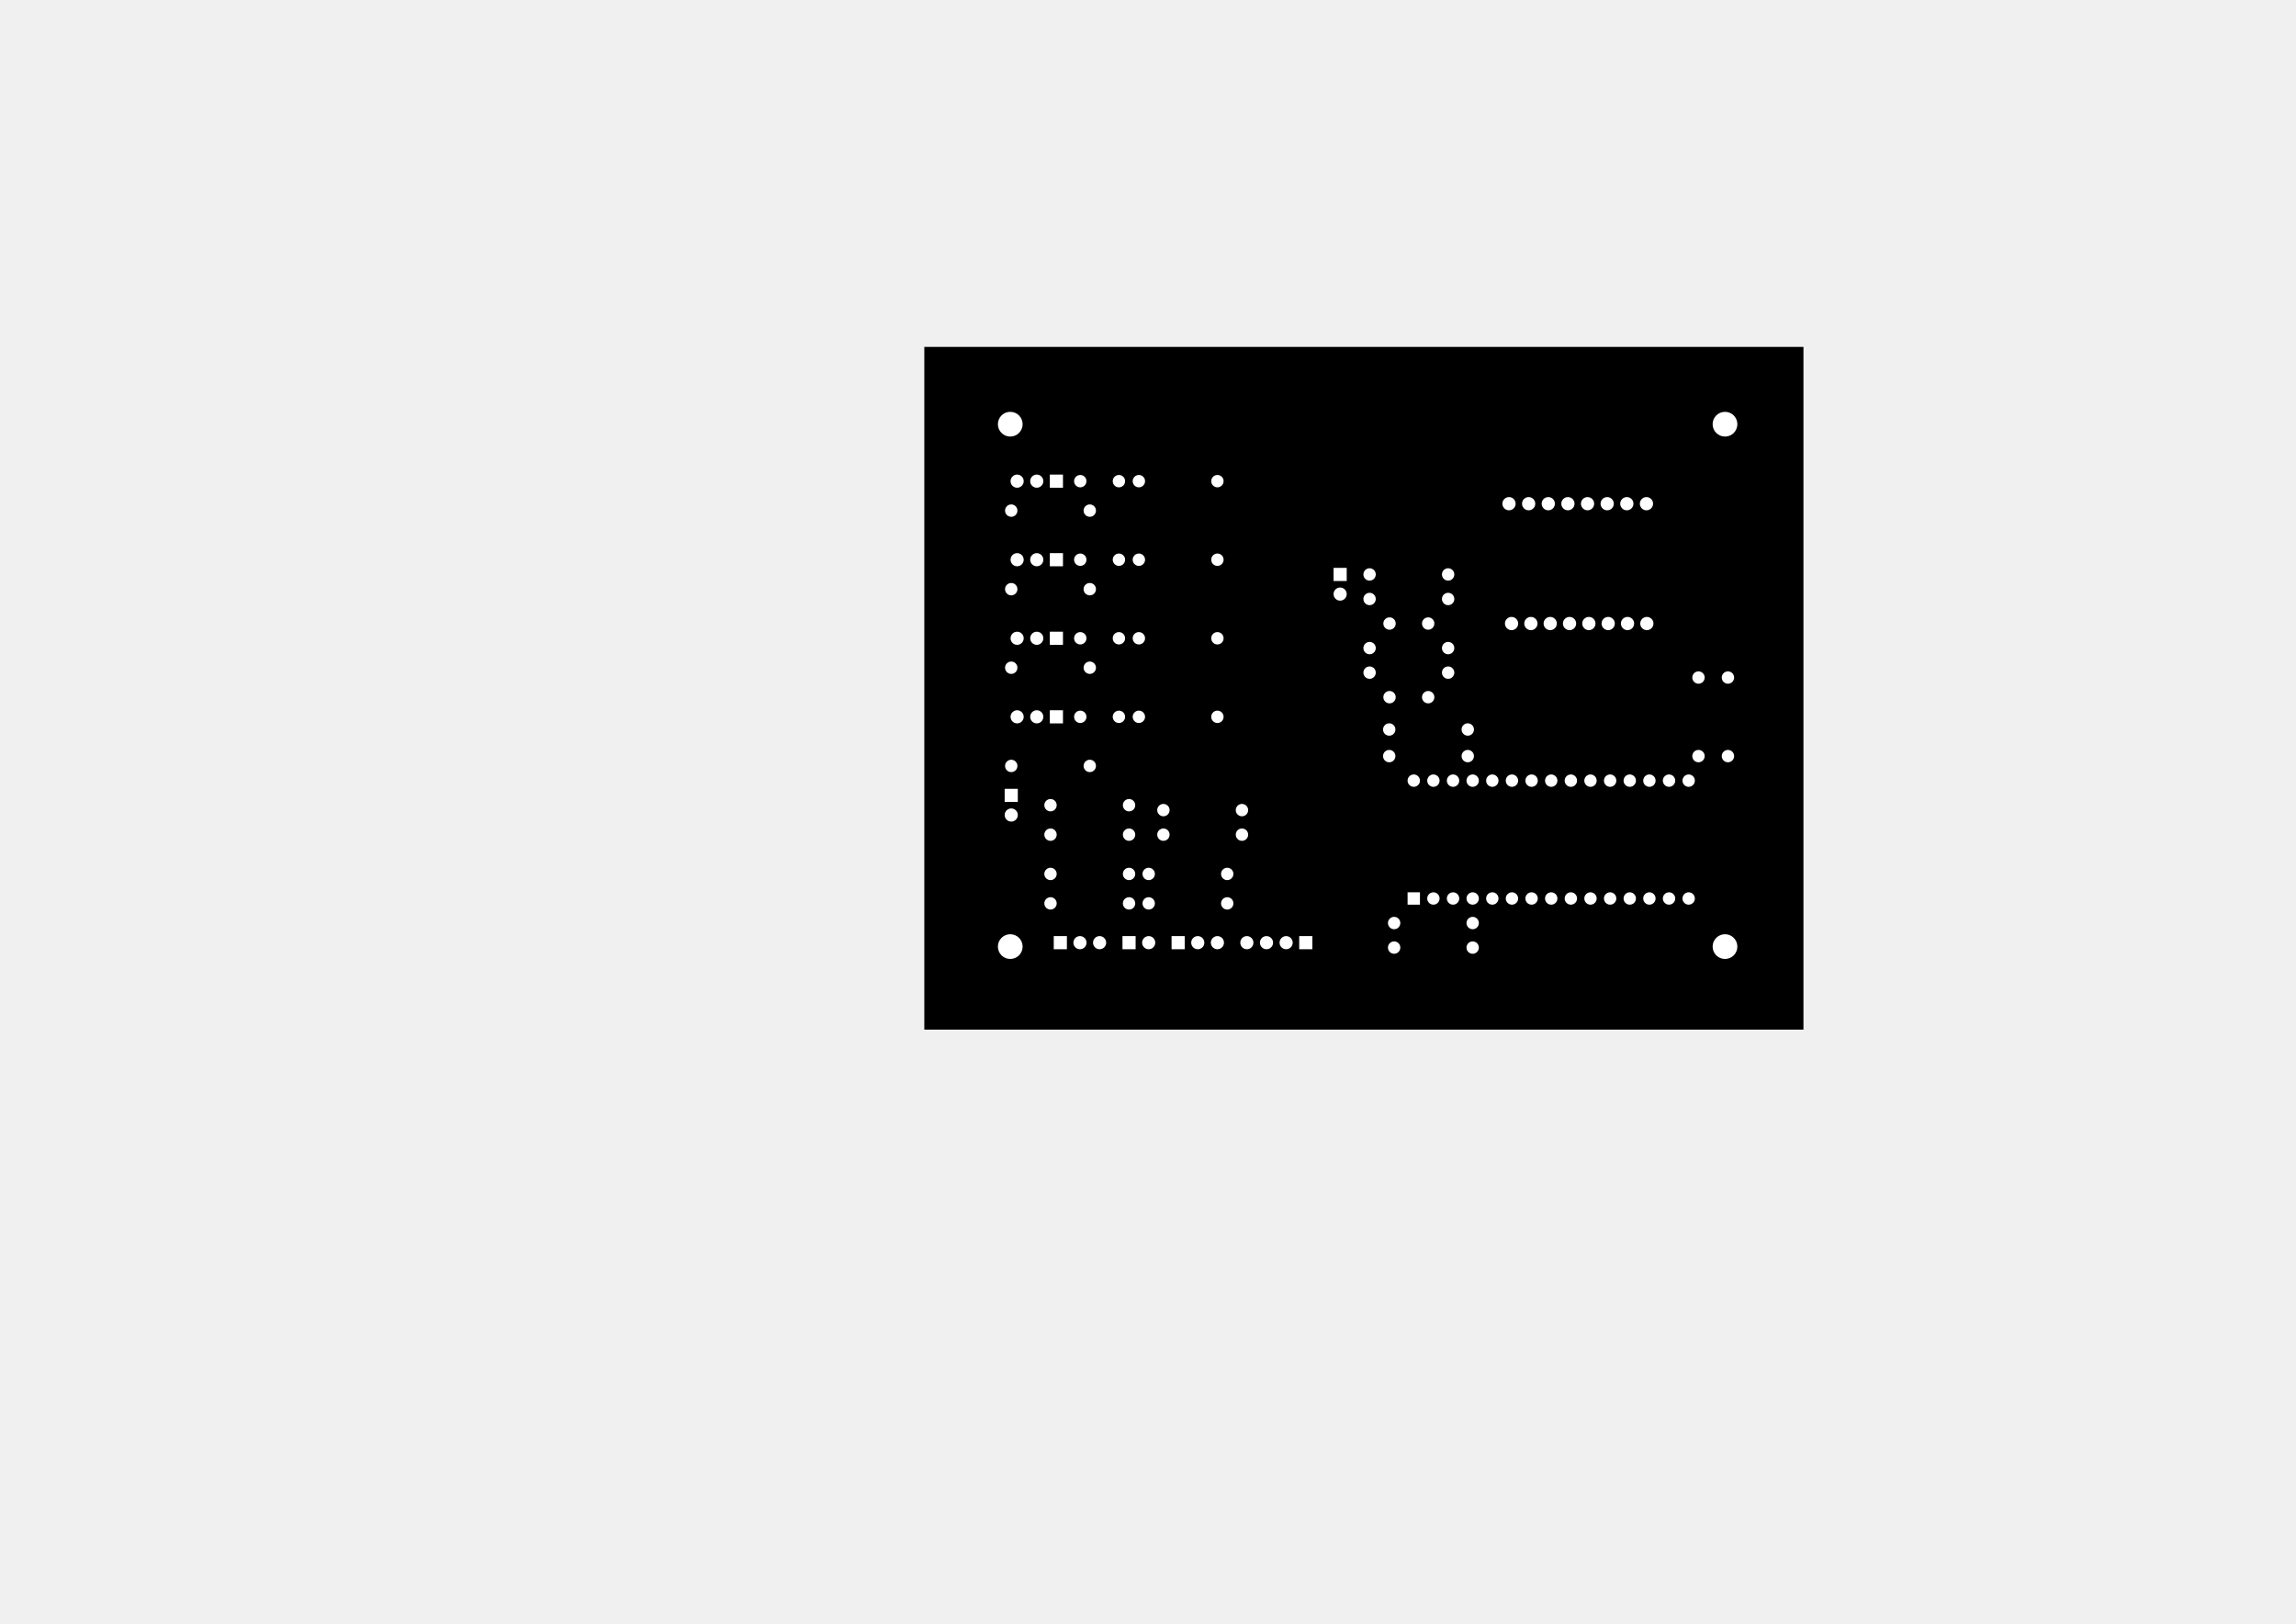
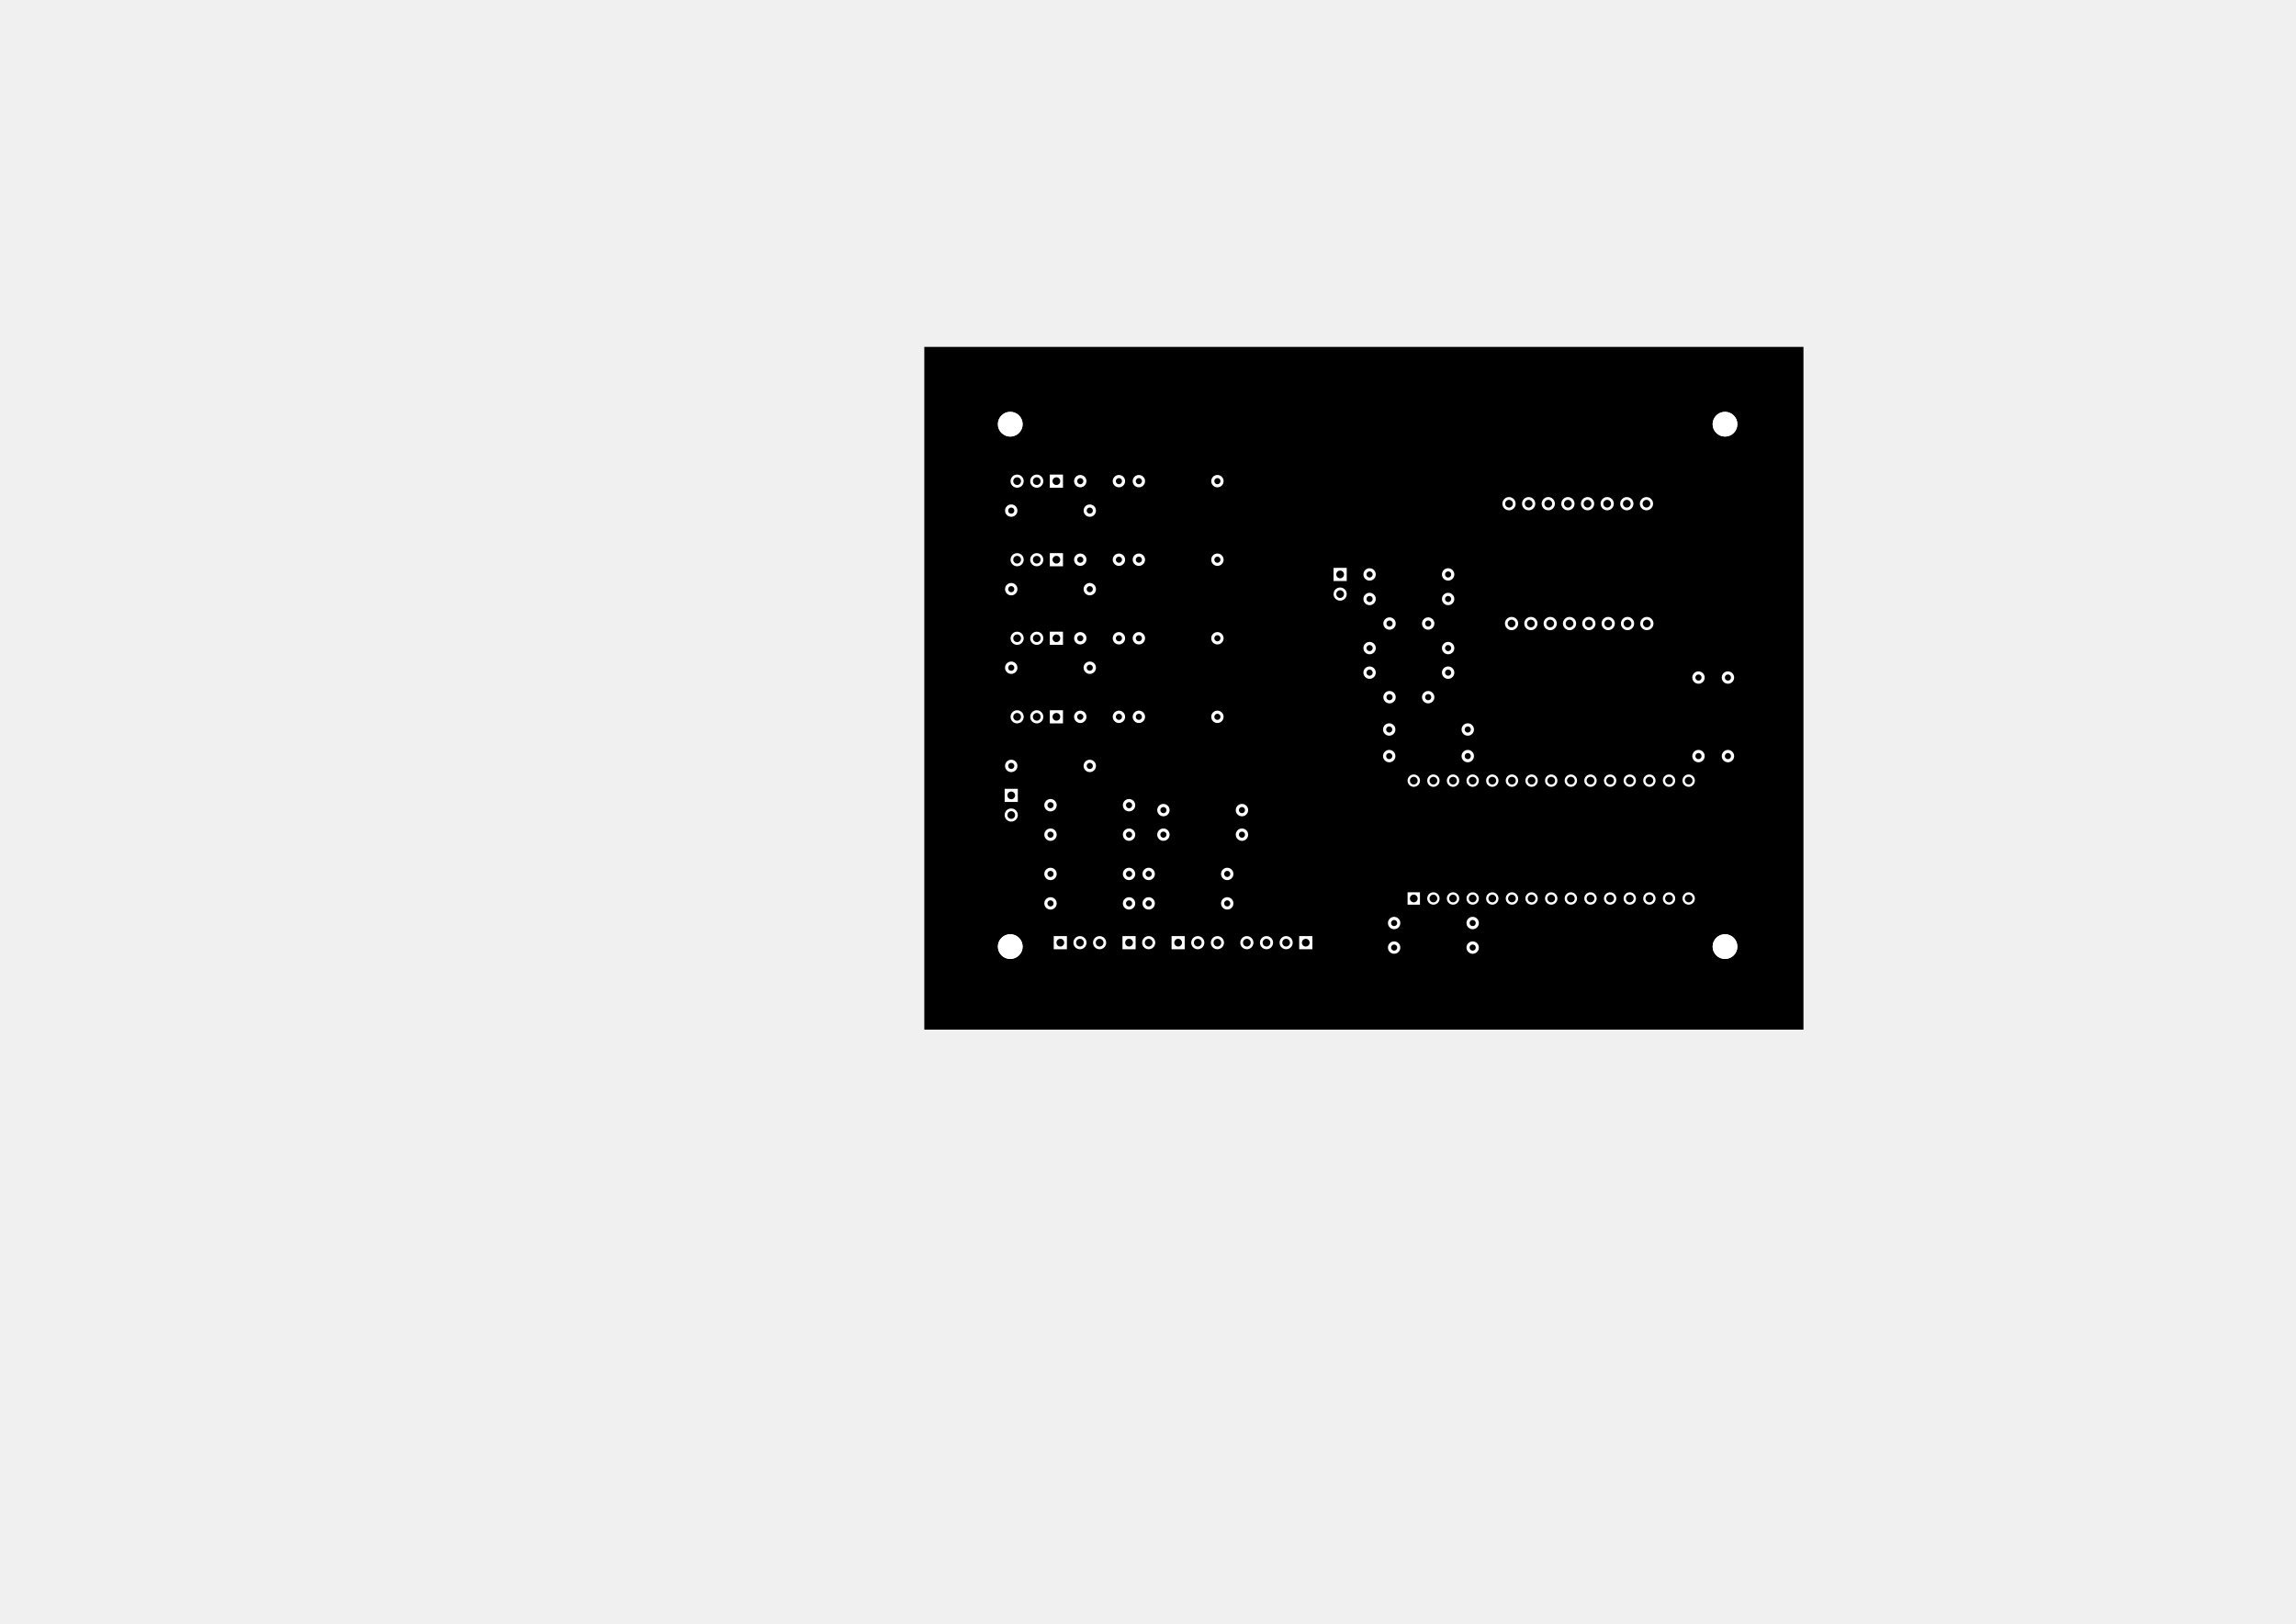
<svg xmlns="http://www.w3.org/2000/svg" version="1.1" width="297.002mm" height="210.007mm" viewBox="0 0 297.002 210.007">
  <g style="fill:#000000; fill-opacity:1;stroke:#000000; stroke-opacity:1; stroke-linecap:round; stroke-linejoin:round;" transform="translate(0 0) scale(1 1)">
</g>
  <g style="fill:#000000; fill-opacity:1; stroke:none;">
    <rect x="119.566" y="44.866" width="113.722" height="88.298" rx="0" />
+     <path style="fill:#FFFFFF; fill-opacity:1; stroke:none;fill-rule:evenodd;" d="M 135.802,61.38 137.502,61.38 137.502,63.08 135.802,63.08 Z" />
  </g>
  <g style="fill:#FFFFFF; fill-opacity:1; stroke:none;">
-     <circle cx="207.9" cy="65.145" r="0.856" />
-     <circle cx="203.03" cy="80.645" r="0.856" />
-     <circle cx="195.53" cy="80.645" r="0.856" />
-     <circle cx="210.53" cy="80.645" r="0.856" />
-     <circle cx="205.36" cy="65.145" r="0.856" />
-     <circle cx="200.53" cy="80.645" r="0.856" />
-     <circle cx="205.53" cy="80.645" r="0.856" />
-     <circle cx="208.03" cy="80.645" r="0.856" />
-     <circle cx="195.2" cy="65.145" r="0.856" />
-     <circle cx="198.03" cy="80.645" r="0.856" />
-     <circle cx="213.03" cy="80.645" r="0.856" />
-     <circle cx="210.44" cy="65.145" r="0.856" />
-     <circle cx="200.28" cy="65.145" r="0.856" />
-     <circle cx="212.98" cy="65.145" r="0.856" />
-     <circle cx="197.74" cy="65.145" r="0.856" />
-     <circle cx="202.82" cy="65.145" r="0.856" />
-     <path style="fill:#FFFFFF; fill-opacity:1; stroke:none;fill-rule:evenodd;" d="M 135.802,61.38 137.502,61.38 137.502,63.08 135.802,63.08 Z" />
    <circle cx="134.112" cy="62.23" r="0.85" />
    <circle cx="131.572" cy="62.23" r="0.85" />
    <path style="fill:#FFFFFF; fill-opacity:1; stroke:none;fill-rule:evenodd;" d="M 135.802,81.7 137.502,81.7 137.502,83.4 135.802,83.4 Z" />
    <circle cx="134.112" cy="82.55" r="0.85" />
    <circle cx="131.572" cy="82.55" r="0.85" />
    <circle cx="160.655" cy="107.95" r="0.8" />
    <circle cx="150.495" cy="107.95" r="0.8" />
    <circle cx="177.165" cy="83.82" r="0.8" />
    <circle cx="187.325" cy="83.82" r="0.8" />
    <circle cx="179.745" cy="80.645" r="0.8" />
    <circle cx="184.745" cy="80.645" r="0.8" />
    <circle cx="139.74" cy="72.39" r="0.8" />
    <circle cx="144.74" cy="72.39" r="0.8" />
    <path style="fill:#FFFFFF; fill-opacity:1; stroke:none;fill-rule:evenodd;" d="M 168.06,121.07 169.76,121.07 169.76,122.77 168.06,122.77 Z" />
    <circle cx="166.37" cy="121.92" r="0.85" />
    <circle cx="163.83" cy="121.92" r="0.85" />
    <circle cx="161.29" cy="121.92" r="0.85" />
    <circle cx="147.32" cy="92.71" r="0.8" />
    <circle cx="157.48" cy="92.71" r="0.8" />
    <circle cx="223.139" cy="54.864" r="1.6" />
    <circle cx="130.683" cy="122.428" r="1.6" />
    <circle cx="190.5" cy="122.555" r="0.8" />
    <circle cx="180.34" cy="122.555" r="0.8" />
    <circle cx="189.865" cy="94.35" r="0.8" />
    <circle cx="179.705" cy="94.35" r="0.8" />
    <circle cx="177.165" cy="86.995" r="0.8" />
    <circle cx="187.325" cy="86.995" r="0.8" />
    <circle cx="146.05" cy="107.95" r="0.8" />
    <circle cx="135.89" cy="107.95" r="0.8" />
    <circle cx="177.165" cy="77.47" r="0.8" />
    <circle cx="187.325" cy="77.47" r="0.8" />
    <circle cx="130.81" cy="86.36" r="0.8" />
    <circle cx="140.97" cy="86.36" r="0.8" />
    <path style="fill:#FFFFFF; fill-opacity:1; stroke:none;fill-rule:evenodd;" d="M 153.25,122.77 151.55,122.77 151.55,121.07 153.25,121.07 Z" />
    <circle cx="154.94" cy="121.92" r="0.85" />
    <circle cx="157.48" cy="121.92" r="0.85" />
    <circle cx="219.71" cy="87.63" r="0.8" />
    <circle cx="219.71" cy="97.79" r="0.8" />
    <circle cx="160.655" cy="104.775" r="0.8" />
    <circle cx="150.495" cy="104.775" r="0.8" />
    <circle cx="135.89" cy="113.03" r="0.8" />
    <circle cx="146.05" cy="113.03" r="0.8" />
    <circle cx="177.165" cy="74.295" r="0.8" />
    <circle cx="187.325" cy="74.295" r="0.8" />
    <path style="fill:#FFFFFF; fill-opacity:1; stroke:none;fill-rule:evenodd;" d="M 138.01,122.77 136.31,122.77 136.31,121.07 138.01,121.07 Z" />
    <circle cx="139.7" cy="121.92" r="0.85" />
    <circle cx="142.24" cy="121.92" r="0.85" />
    <path style="fill:#FFFFFF; fill-opacity:1; stroke:none;fill-rule:evenodd;" d="M 146.9,122.77 145.2,122.77 145.2,121.07 146.9,121.07 Z" />
    <circle cx="148.59" cy="121.92" r="0.85" />
    <circle cx="135.89" cy="116.84" r="0.8" />
    <circle cx="146.05" cy="116.84" r="0.8" />
    <circle cx="130.81" cy="66.04" r="0.8" />
    <circle cx="140.97" cy="66.04" r="0.8" />
    <circle cx="147.32" cy="72.39" r="0.8" />
    <circle cx="157.48" cy="72.39" r="0.8" />
    <circle cx="139.74" cy="82.55" r="0.8" />
    <circle cx="144.74" cy="82.55" r="0.8" />
    <path style="fill:#FFFFFF; fill-opacity:1; stroke:none;fill-rule:evenodd;" d="M 135.802,91.86 137.502,91.86 137.502,93.56 135.802,93.56 Z" />
    <circle cx="134.112" cy="92.71" r="0.85" />
    <circle cx="131.572" cy="92.71" r="0.85" />
    <circle cx="139.74" cy="92.71" r="0.8" />
    <circle cx="144.74" cy="92.71" r="0.8" />
    <path style="fill:#FFFFFF; fill-opacity:1; stroke:none;fill-rule:evenodd;" d="M 172.505,75.145 172.505,73.445 174.205,73.445 174.205,75.145 Z" />
    <circle cx="173.355" cy="76.835" r="0.85" />
    <circle cx="147.32" cy="62.23" r="0.8" />
    <circle cx="157.48" cy="62.23" r="0.8" />
    <path style="fill:#FFFFFF; fill-opacity:1; stroke:none;fill-rule:evenodd;" d="M 135.802,71.54 137.502,71.54 137.502,73.24 135.802,73.24 Z" />
    <circle cx="134.112" cy="72.39" r="0.85" />
    <circle cx="131.572" cy="72.39" r="0.85" />
    <circle cx="130.683" cy="54.864" r="1.6" />
    <path style="fill:#FFFFFF; fill-opacity:1; stroke:none;fill-rule:evenodd;" d="M 129.96,103.72 129.96,102.02 131.66,102.02 131.66,103.72 Z" />
    <circle cx="130.81" cy="105.41" r="0.85" />
    <circle cx="147.32" cy="82.55" r="0.8" />
    <circle cx="157.48" cy="82.55" r="0.8" />
    <circle cx="146.05" cy="104.14" r="0.8" />
    <circle cx="135.89" cy="104.14" r="0.8" />
    <circle cx="180.34" cy="119.38" r="0.8" />
    <circle cx="190.5" cy="119.38" r="0.8" />
    <circle cx="223.52" cy="87.63" r="0.8" />
    <circle cx="223.52" cy="97.79" r="0.8" />
    <circle cx="189.865" cy="97.79" r="0.8" />
    <circle cx="179.705" cy="97.79" r="0.8" />
    <circle cx="158.75" cy="113.03" r="0.8" />
    <circle cx="148.59" cy="113.03" r="0.8" />
    <circle cx="130.81" cy="99.06" r="0.8" />
    <circle cx="140.97" cy="99.06" r="0.8" />
+     <circle cx="212.98" cy="65.145" r="0.856" />
+     <circle cx="210.44" cy="65.145" r="0.856" />
+     <circle cx="207.9" cy="65.145" r="0.856" />
+     <circle cx="205.36" cy="65.145" r="0.856" />
+     <circle cx="202.82" cy="65.145" r="0.856" />
+     <circle cx="200.28" cy="65.145" r="0.856" />
+     <circle cx="197.74" cy="65.145" r="0.856" />
+     <circle cx="195.2" cy="65.145" r="0.856" />
+     <circle cx="195.53" cy="80.645" r="0.856" />
+     <circle cx="198.03" cy="80.645" r="0.856" />
+     <circle cx="200.53" cy="80.645" r="0.856" />
+     <circle cx="203.03" cy="80.645" r="0.856" />
+     <circle cx="205.53" cy="80.645" r="0.856" />
+     <circle cx="208.03" cy="80.645" r="0.856" />
+     <circle cx="210.53" cy="80.645" r="0.856" />
+     <circle cx="213.03" cy="80.645" r="0.856" />
    <circle cx="179.745" cy="90.17" r="0.8" />
    <circle cx="184.745" cy="90.17" r="0.8" />
    <path style="fill:#FFFFFF; fill-opacity:1; stroke:none;fill-rule:evenodd;" d="M 183.68,117.005 182.08,117.005 182.08,115.405 183.68,115.405 Z" />
    <circle cx="185.42" cy="116.205" r="0.8" />
    <circle cx="187.96" cy="116.205" r="0.8" />
    <circle cx="190.5" cy="116.205" r="0.8" />
    <circle cx="193.04" cy="116.205" r="0.8" />
    <circle cx="195.58" cy="116.205" r="0.8" />
    <circle cx="198.12" cy="116.205" r="0.8" />
    <circle cx="200.66" cy="116.205" r="0.8" />
    <circle cx="203.2" cy="116.205" r="0.8" />
    <circle cx="205.74" cy="116.205" r="0.8" />
    <circle cx="208.28" cy="116.205" r="0.8" />
    <circle cx="210.82" cy="116.205" r="0.8" />
    <circle cx="213.36" cy="116.205" r="0.8" />
    <circle cx="215.9" cy="116.205" r="0.8" />
    <circle cx="218.44" cy="116.205" r="0.8" />
    <circle cx="218.44" cy="100.965" r="0.8" />
    <circle cx="215.9" cy="100.965" r="0.8" />
    <circle cx="213.36" cy="100.965" r="0.8" />
    <circle cx="210.82" cy="100.965" r="0.8" />
    <circle cx="208.28" cy="100.965" r="0.8" />
    <circle cx="205.74" cy="100.965" r="0.8" />
    <circle cx="203.2" cy="100.965" r="0.8" />
    <circle cx="200.66" cy="100.965" r="0.8" />
    <circle cx="198.12" cy="100.965" r="0.8" />
    <circle cx="195.58" cy="100.965" r="0.8" />
    <circle cx="193.04" cy="100.965" r="0.8" />
    <circle cx="190.5" cy="100.965" r="0.8" />
    <circle cx="187.96" cy="100.965" r="0.8" />
    <circle cx="185.42" cy="100.965" r="0.8" />
    <circle cx="182.88" cy="100.965" r="0.8" />
    <circle cx="139.74" cy="62.23" r="0.8" />
    <circle cx="144.74" cy="62.23" r="0.8" />
    <circle cx="130.81" cy="76.2" r="0.8" />
    <circle cx="140.97" cy="76.2" r="0.8" />
    <circle cx="223.139" cy="122.428" r="1.6" />
    <circle cx="158.75" cy="116.84" r="0.8" />
    <circle cx="148.59" cy="116.84" r="0.8" />
  </g>
+   <g style="fill:#000000; fill-opacity:1; stroke:none;">
+     <circle cx="136.652" cy="62.23" r="0.5" />
+   </g>
+   <g style="fill:#000000; fill-opacity:1; stroke:none;">
+     <circle cx="134.112" cy="62.23" r="0.5" />
+   </g>
+   <g style="fill:#000000; fill-opacity:1; stroke:none;">
+     <circle cx="131.572" cy="62.23" r="0.5" />
+   </g>
+   <g style="fill:#000000; fill-opacity:1; stroke:none;">
+     <circle cx="136.652" cy="82.55" r="0.5" />
+   </g>
+   <g style="fill:#000000; fill-opacity:1; stroke:none;">
+     <circle cx="134.112" cy="82.55" r="0.5" />
+   </g>
+   <g style="fill:#000000; fill-opacity:1; stroke:none;">
+     <circle cx="131.572" cy="82.55" r="0.5" />
+   </g>
+   <g style="fill:#000000; fill-opacity:1; stroke:none;">
+     <circle cx="160.655" cy="107.95" r="0.4" />
+   </g>
+   <g style="fill:#000000; fill-opacity:1; stroke:none;">
+     <circle cx="150.495" cy="107.95" r="0.4" />
+   </g>
+   <g style="fill:#000000; fill-opacity:1; stroke:none;">
+     <circle cx="177.165" cy="83.82" r="0.4" />
+   </g>
+   <g style="fill:#000000; fill-opacity:1; stroke:none;">
+     <circle cx="187.325" cy="83.82" r="0.4" />
+   </g>
+   <g style="fill:#000000; fill-opacity:1; stroke:none;">
+     <circle cx="179.745" cy="80.645" r="0.4" />
+   </g>
+   <g style="fill:#000000; fill-opacity:1; stroke:none;">
+     <circle cx="184.745" cy="80.645" r="0.4" />
+   </g>
+   <g style="fill:#000000; fill-opacity:1; stroke:none;">
+     <circle cx="139.74" cy="72.39" r="0.4" />
+   </g>
+   <g style="fill:#000000; fill-opacity:1; stroke:none;">
+     <circle cx="144.74" cy="72.39" r="0.4" />
+   </g>
+   <g style="fill:#000000; fill-opacity:1; stroke:none;">
+     <circle cx="168.91" cy="121.92" r="0.5" />
+   </g>
+   <g style="fill:#000000; fill-opacity:1; stroke:none;">
+     <circle cx="166.37" cy="121.92" r="0.5" />
+   </g>
+   <g style="fill:#000000; fill-opacity:1; stroke:none;">
+     <circle cx="163.83" cy="121.92" r="0.5" />
+   </g>
+   <g style="fill:#000000; fill-opacity:1; stroke:none;">
+     <circle cx="161.29" cy="121.92" r="0.5" />
+   </g>
+   <g style="fill:#000000; fill-opacity:1; stroke:none;">
+     <circle cx="147.32" cy="92.71" r="0.4" />
+   </g>
+   <g style="fill:#000000; fill-opacity:1; stroke:none;">
+     <circle cx="157.48" cy="92.71" r="0.4" />
+   </g>
+   <g style="fill:#FFFFFF; fill-opacity:1; stroke:none;">
+     <circle cx="223.139" cy="54.864" r="1.6" />
+     <circle cx="130.683" cy="122.428" r="1.6" />
+   </g>
+   <g style="fill:#000000; fill-opacity:1; stroke:none;">
+     <circle cx="190.5" cy="122.555" r="0.4" />
+   </g>
+   <g style="fill:#000000; fill-opacity:1; stroke:none;">
+     <circle cx="180.34" cy="122.555" r="0.4" />
+   </g>
+   <g style="fill:#000000; fill-opacity:1; stroke:none;">
+     <circle cx="189.865" cy="94.35" r="0.4" />
+   </g>
+   <g style="fill:#000000; fill-opacity:1; stroke:none;">
+     <circle cx="179.705" cy="94.35" r="0.4" />
+   </g>
+   <g style="fill:#000000; fill-opacity:1; stroke:none;">
+     <circle cx="177.165" cy="86.995" r="0.4" />
+   </g>
+   <g style="fill:#000000; fill-opacity:1; stroke:none;">
+     <circle cx="187.325" cy="86.995" r="0.4" />
+   </g>
+   <g style="fill:#000000; fill-opacity:1; stroke:none;">
+     <circle cx="146.05" cy="107.95" r="0.4" />
+   </g>
+   <g style="fill:#000000; fill-opacity:1; stroke:none;">
+     <circle cx="135.89" cy="107.95" r="0.4" />
+   </g>
+   <g style="fill:#000000; fill-opacity:1; stroke:none;">
+     <circle cx="177.165" cy="77.47" r="0.4" />
+   </g>
+   <g style="fill:#000000; fill-opacity:1; stroke:none;">
+     <circle cx="187.325" cy="77.47" r="0.4" />
+   </g>
+   <g style="fill:#000000; fill-opacity:1; stroke:none;">
+     <circle cx="130.81" cy="86.36" r="0.4" />
+   </g>
+   <g style="fill:#000000; fill-opacity:1; stroke:none;">
+     <circle cx="140.97" cy="86.36" r="0.4" />
+   </g>
+   <g style="fill:#000000; fill-opacity:1; stroke:none;">
+     <circle cx="152.4" cy="121.92" r="0.5" />
+   </g>
+   <g style="fill:#000000; fill-opacity:1; stroke:none;">
+     <circle cx="154.94" cy="121.92" r="0.5" />
+   </g>
+   <g style="fill:#000000; fill-opacity:1; stroke:none;">
+     <circle cx="157.48" cy="121.92" r="0.5" />
+   </g>
+   <g style="fill:#000000; fill-opacity:1; stroke:none;">
+     <circle cx="219.71" cy="87.63" r="0.4" />
+   </g>
+   <g style="fill:#000000; fill-opacity:1; stroke:none;">
+     <circle cx="219.71" cy="97.79" r="0.4" />
+   </g>
+   <g style="fill:#000000; fill-opacity:1; stroke:none;">
+     <circle cx="160.655" cy="104.775" r="0.4" />
+   </g>
+   <g style="fill:#000000; fill-opacity:1; stroke:none;">
+     <circle cx="150.495" cy="104.775" r="0.4" />
+   </g>
+   <g style="fill:#000000; fill-opacity:1; stroke:none;">
+     <circle cx="135.89" cy="113.03" r="0.4" />
+   </g>
+   <g style="fill:#000000; fill-opacity:1; stroke:none;">
+     <circle cx="146.05" cy="113.03" r="0.4" />
+   </g>
+   <g style="fill:#000000; fill-opacity:1; stroke:none;">
+     <circle cx="177.165" cy="74.295" r="0.4" />
+   </g>
+   <g style="fill:#000000; fill-opacity:1; stroke:none;">
+     <circle cx="187.325" cy="74.295" r="0.4" />
+   </g>
+   <g style="fill:#000000; fill-opacity:1; stroke:none;">
+     <circle cx="137.16" cy="121.92" r="0.5" />
+   </g>
+   <g style="fill:#000000; fill-opacity:1; stroke:none;">
+     <circle cx="139.7" cy="121.92" r="0.5" />
+   </g>
+   <g style="fill:#000000; fill-opacity:1; stroke:none;">
+     <circle cx="142.24" cy="121.92" r="0.5" />
+   </g>
+   <g style="fill:#000000; fill-opacity:1; stroke:none;">
+     <circle cx="146.05" cy="121.92" r="0.5" />
+   </g>
+   <g style="fill:#000000; fill-opacity:1; stroke:none;">
+     <circle cx="148.59" cy="121.92" r="0.5" />
+   </g>
+   <g style="fill:#000000; fill-opacity:1; stroke:none;">
+     <circle cx="135.89" cy="116.84" r="0.4" />
+   </g>
+   <g style="fill:#000000; fill-opacity:1; stroke:none;">
+     <circle cx="146.05" cy="116.84" r="0.4" />
+   </g>
+   <g style="fill:#000000; fill-opacity:1; stroke:none;">
+     <circle cx="130.81" cy="66.04" r="0.4" />
+   </g>
+   <g style="fill:#000000; fill-opacity:1; stroke:none;">
+     <circle cx="140.97" cy="66.04" r="0.4" />
+   </g>
+   <g style="fill:#000000; fill-opacity:1; stroke:none;">
+     <circle cx="147.32" cy="72.39" r="0.4" />
+   </g>
+   <g style="fill:#000000; fill-opacity:1; stroke:none;">
+     <circle cx="157.48" cy="72.39" r="0.4" />
+   </g>
+   <g style="fill:#000000; fill-opacity:1; stroke:none;">
+     <circle cx="139.74" cy="82.55" r="0.4" />
+   </g>
+   <g style="fill:#000000; fill-opacity:1; stroke:none;">
+     <circle cx="144.74" cy="82.55" r="0.4" />
+   </g>
+   <g style="fill:#000000; fill-opacity:1; stroke:none;">
+     <circle cx="136.652" cy="92.71" r="0.5" />
+   </g>
+   <g style="fill:#000000; fill-opacity:1; stroke:none;">
+     <circle cx="134.112" cy="92.71" r="0.5" />
+   </g>
+   <g style="fill:#000000; fill-opacity:1; stroke:none;">
+     <circle cx="131.572" cy="92.71" r="0.5" />
+   </g>
+   <g style="fill:#000000; fill-opacity:1; stroke:none;">
+     <circle cx="139.74" cy="92.71" r="0.4" />
+   </g>
+   <g style="fill:#000000; fill-opacity:1; stroke:none;">
+     <circle cx="144.74" cy="92.71" r="0.4" />
+   </g>
+   <g style="fill:#000000; fill-opacity:1; stroke:none;">
+     <circle cx="173.355" cy="74.295" r="0.5" />
+   </g>
+   <g style="fill:#000000; fill-opacity:1; stroke:none;">
+     <circle cx="173.355" cy="76.835" r="0.5" />
+   </g>
+   <g style="fill:#000000; fill-opacity:1; stroke:none;">
+     <circle cx="147.32" cy="62.23" r="0.4" />
+   </g>
+   <g style="fill:#000000; fill-opacity:1; stroke:none;">
+     <circle cx="157.48" cy="62.23" r="0.4" />
+   </g>
+   <g style="fill:#000000; fill-opacity:1; stroke:none;">
+     <circle cx="136.652" cy="72.39" r="0.5" />
+   </g>
+   <g style="fill:#000000; fill-opacity:1; stroke:none;">
+     <circle cx="134.112" cy="72.39" r="0.5" />
+   </g>
+   <g style="fill:#000000; fill-opacity:1; stroke:none;">
+     <circle cx="131.572" cy="72.39" r="0.5" />
+   </g>
+   <g style="fill:#FFFFFF; fill-opacity:1; stroke:none;">
+     <circle cx="130.683" cy="54.864" r="1.6" />
+   </g>
+   <g style="fill:#000000; fill-opacity:1; stroke:none;">
+     <circle cx="130.81" cy="102.87" r="0.5" />
+   </g>
+   <g style="fill:#000000; fill-opacity:1; stroke:none;">
+     <circle cx="130.81" cy="105.41" r="0.5" />
+   </g>
+   <g style="fill:#000000; fill-opacity:1; stroke:none;">
+     <circle cx="147.32" cy="82.55" r="0.4" />
+   </g>
+   <g style="fill:#000000; fill-opacity:1; stroke:none;">
+     <circle cx="157.48" cy="82.55" r="0.4" />
+   </g>
+   <g style="fill:#000000; fill-opacity:1; stroke:none;">
+     <circle cx="146.05" cy="104.14" r="0.4" />
+   </g>
+   <g style="fill:#000000; fill-opacity:1; stroke:none;">
+     <circle cx="135.89" cy="104.14" r="0.4" />
+   </g>
+   <g style="fill:#000000; fill-opacity:1; stroke:none;">
+     <circle cx="180.34" cy="119.38" r="0.4" />
+   </g>
+   <g style="fill:#000000; fill-opacity:1; stroke:none;">
+     <circle cx="190.5" cy="119.38" r="0.4" />
+   </g>
+   <g style="fill:#000000; fill-opacity:1; stroke:none;">
+     <circle cx="223.52" cy="87.63" r="0.4" />
+   </g>
+   <g style="fill:#000000; fill-opacity:1; stroke:none;">
+     <circle cx="223.52" cy="97.79" r="0.4" />
+   </g>
+   <g style="fill:#000000; fill-opacity:1; stroke:none;">
+     <circle cx="189.865" cy="97.79" r="0.4" />
+   </g>
+   <g style="fill:#000000; fill-opacity:1; stroke:none;">
+     <circle cx="179.705" cy="97.79" r="0.4" />
+   </g>
+   <g style="fill:#000000; fill-opacity:1; stroke:none;">
+     <circle cx="158.75" cy="113.03" r="0.4" />
+   </g>
+   <g style="fill:#000000; fill-opacity:1; stroke:none;">
+     <circle cx="148.59" cy="113.03" r="0.4" />
+   </g>
+   <g style="fill:#000000; fill-opacity:1; stroke:none;">
+     <circle cx="130.81" cy="99.06" r="0.4" />
+   </g>
+   <g style="fill:#000000; fill-opacity:1; stroke:none;">
+     <circle cx="140.97" cy="99.06" r="0.4" />
+   </g>
+   <g style="fill:#000000; fill-opacity:1; stroke:none;">
+     <circle cx="212.98" cy="65.145" r="0.5" />
+   </g>
+   <g style="fill:#000000; fill-opacity:1; stroke:none;">
+     <circle cx="210.44" cy="65.145" r="0.5" />
+   </g>
+   <g style="fill:#000000; fill-opacity:1; stroke:none;">
+     <circle cx="207.9" cy="65.145" r="0.5" />
+   </g>
+   <g style="fill:#000000; fill-opacity:1; stroke:none;">
+     <circle cx="205.36" cy="65.145" r="0.5" />
+   </g>
+   <g style="fill:#000000; fill-opacity:1; stroke:none;">
+     <circle cx="202.82" cy="65.145" r="0.5" />
+   </g>
+   <g style="fill:#000000; fill-opacity:1; stroke:none;">
+     <circle cx="200.28" cy="65.145" r="0.5" />
+   </g>
+   <g style="fill:#000000; fill-opacity:1; stroke:none;">
+     <circle cx="197.74" cy="65.145" r="0.5" />
+   </g>
+   <g style="fill:#000000; fill-opacity:1; stroke:none;">
+     <circle cx="195.2" cy="65.145" r="0.5" />
+   </g>
+   <g style="fill:#000000; fill-opacity:1; stroke:none;">
+     <circle cx="195.53" cy="80.645" r="0.5" />
+   </g>
+   <g style="fill:#000000; fill-opacity:1; stroke:none;">
+     <circle cx="198.03" cy="80.645" r="0.5" />
+   </g>
+   <g style="fill:#000000; fill-opacity:1; stroke:none;">
+     <circle cx="200.53" cy="80.645" r="0.5" />
+   </g>
+   <g style="fill:#000000; fill-opacity:1; stroke:none;">
+     <circle cx="203.03" cy="80.645" r="0.5" />
+   </g>
+   <g style="fill:#000000; fill-opacity:1; stroke:none;">
+     <circle cx="205.53" cy="80.645" r="0.5" />
+   </g>
+   <g style="fill:#000000; fill-opacity:1; stroke:none;">
+     <circle cx="208.03" cy="80.645" r="0.5" />
+   </g>
+   <g style="fill:#000000; fill-opacity:1; stroke:none;">
+     <circle cx="210.53" cy="80.645" r="0.5" />
+   </g>
+   <g style="fill:#000000; fill-opacity:1; stroke:none;">
+     <circle cx="213.03" cy="80.645" r="0.5" />
+   </g>
+   <g style="fill:#000000; fill-opacity:1; stroke:none;">
+     <circle cx="179.745" cy="90.17" r="0.4" />
+   </g>
+   <g style="fill:#000000; fill-opacity:1; stroke:none;">
+     <circle cx="184.745" cy="90.17" r="0.4" />
+   </g>
+   <g style="fill:#000000; fill-opacity:1; stroke:none;">
+     <circle cx="182.88" cy="116.205" r="0.5" />
+   </g>
+   <g style="fill:#000000; fill-opacity:1; stroke:none;">
+     <circle cx="185.42" cy="116.205" r="0.5" />
+   </g>
+   <g style="fill:#000000; fill-opacity:1; stroke:none;">
+     <circle cx="187.96" cy="116.205" r="0.5" />
+   </g>
+   <g style="fill:#000000; fill-opacity:1; stroke:none;">
+     <circle cx="190.5" cy="116.205" r="0.5" />
+   </g>
+   <g style="fill:#000000; fill-opacity:1; stroke:none;">
+     <circle cx="193.04" cy="116.205" r="0.5" />
+   </g>
+   <g style="fill:#000000; fill-opacity:1; stroke:none;">
+     <circle cx="195.58" cy="116.205" r="0.5" />
+   </g>
+   <g style="fill:#000000; fill-opacity:1; stroke:none;">
+     <circle cx="198.12" cy="116.205" r="0.5" />
+   </g>
+   <g style="fill:#000000; fill-opacity:1; stroke:none;">
+     <circle cx="200.66" cy="116.205" r="0.5" />
+   </g>
+   <g style="fill:#000000; fill-opacity:1; stroke:none;">
+     <circle cx="203.2" cy="116.205" r="0.5" />
+   </g>
+   <g style="fill:#000000; fill-opacity:1; stroke:none;">
+     <circle cx="205.74" cy="116.205" r="0.5" />
+   </g>
+   <g style="fill:#000000; fill-opacity:1; stroke:none;">
+     <circle cx="208.28" cy="116.205" r="0.5" />
+   </g>
+   <g style="fill:#000000; fill-opacity:1; stroke:none;">
+     <circle cx="210.82" cy="116.205" r="0.5" />
+   </g>
+   <g style="fill:#000000; fill-opacity:1; stroke:none;">
+     <circle cx="213.36" cy="116.205" r="0.5" />
+   </g>
+   <g style="fill:#000000; fill-opacity:1; stroke:none;">
+     <circle cx="215.9" cy="116.205" r="0.5" />
+   </g>
+   <g style="fill:#000000; fill-opacity:1; stroke:none;">
+     <circle cx="218.44" cy="116.205" r="0.5" />
+   </g>
+   <g style="fill:#000000; fill-opacity:1; stroke:none;">
+     <circle cx="218.44" cy="100.965" r="0.5" />
+   </g>
+   <g style="fill:#000000; fill-opacity:1; stroke:none;">
+     <circle cx="215.9" cy="100.965" r="0.5" />
+   </g>
+   <g style="fill:#000000; fill-opacity:1; stroke:none;">
+     <circle cx="213.36" cy="100.965" r="0.5" />
+   </g>
+   <g style="fill:#000000; fill-opacity:1; stroke:none;">
+     <circle cx="210.82" cy="100.965" r="0.5" />
+   </g>
+   <g style="fill:#000000; fill-opacity:1; stroke:none;">
+     <circle cx="208.28" cy="100.965" r="0.5" />
+   </g>
+   <g style="fill:#000000; fill-opacity:1; stroke:none;">
+     <circle cx="205.74" cy="100.965" r="0.5" />
+   </g>
+   <g style="fill:#000000; fill-opacity:1; stroke:none;">
+     <circle cx="203.2" cy="100.965" r="0.5" />
+   </g>
+   <g style="fill:#000000; fill-opacity:1; stroke:none;">
+     <circle cx="200.66" cy="100.965" r="0.5" />
+   </g>
+   <g style="fill:#000000; fill-opacity:1; stroke:none;">
+     <circle cx="198.12" cy="100.965" r="0.5" />
+   </g>
+   <g style="fill:#000000; fill-opacity:1; stroke:none;">
+     <circle cx="195.58" cy="100.965" r="0.5" />
+   </g>
+   <g style="fill:#000000; fill-opacity:1; stroke:none;">
+     <circle cx="193.04" cy="100.965" r="0.5" />
+   </g>
+   <g style="fill:#000000; fill-opacity:1; stroke:none;">
+     <circle cx="190.5" cy="100.965" r="0.5" />
+   </g>
+   <g style="fill:#000000; fill-opacity:1; stroke:none;">
+     <circle cx="187.96" cy="100.965" r="0.5" />
+   </g>
+   <g style="fill:#000000; fill-opacity:1; stroke:none;">
+     <circle cx="185.42" cy="100.965" r="0.5" />
+   </g>
+   <g style="fill:#000000; fill-opacity:1; stroke:none;">
+     <circle cx="182.88" cy="100.965" r="0.5" />
+   </g>
+   <g style="fill:#000000; fill-opacity:1; stroke:none;">
+     <circle cx="139.74" cy="62.23" r="0.4" />
+   </g>
+   <g style="fill:#000000; fill-opacity:1; stroke:none;">
+     <circle cx="144.74" cy="62.23" r="0.4" />
+   </g>
+   <g style="fill:#000000; fill-opacity:1; stroke:none;">
+     <circle cx="130.81" cy="76.2" r="0.4" />
+   </g>
+   <g style="fill:#000000; fill-opacity:1; stroke:none;">
+     <circle cx="140.97" cy="76.2" r="0.4" />
+   </g>
+   <g style="fill:#FFFFFF; fill-opacity:1; stroke:none;">
+     <circle cx="223.139" cy="122.428" r="1.6" />
+   </g>
+   <g style="fill:#000000; fill-opacity:1; stroke:none;">
+     <circle cx="158.75" cy="116.84" r="0.4" />
+   </g>
+   <g style="fill:#000000; fill-opacity:1; stroke:none;">
+     <circle cx="148.59" cy="116.84" r="0.4" />
+   </g>
</svg>
